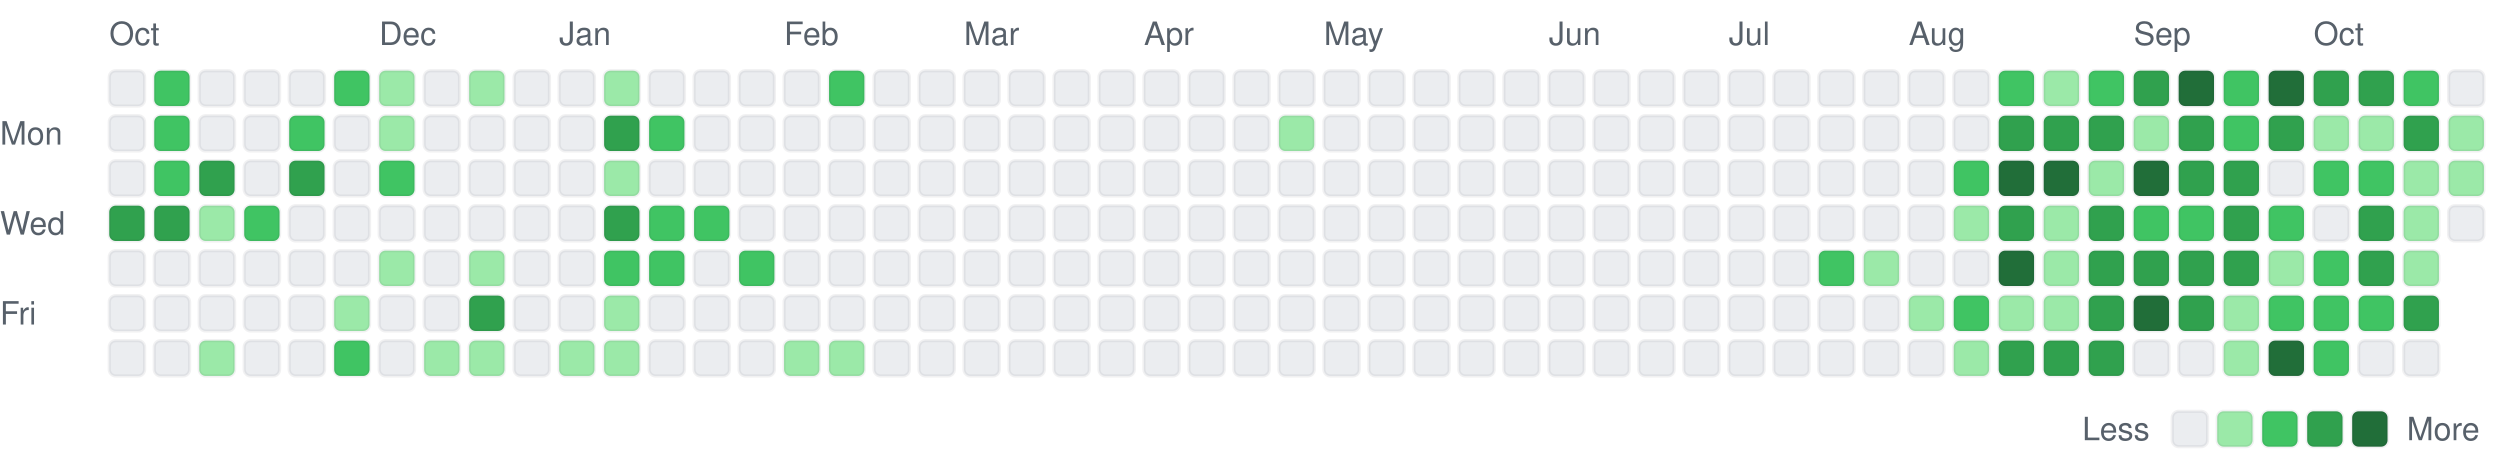
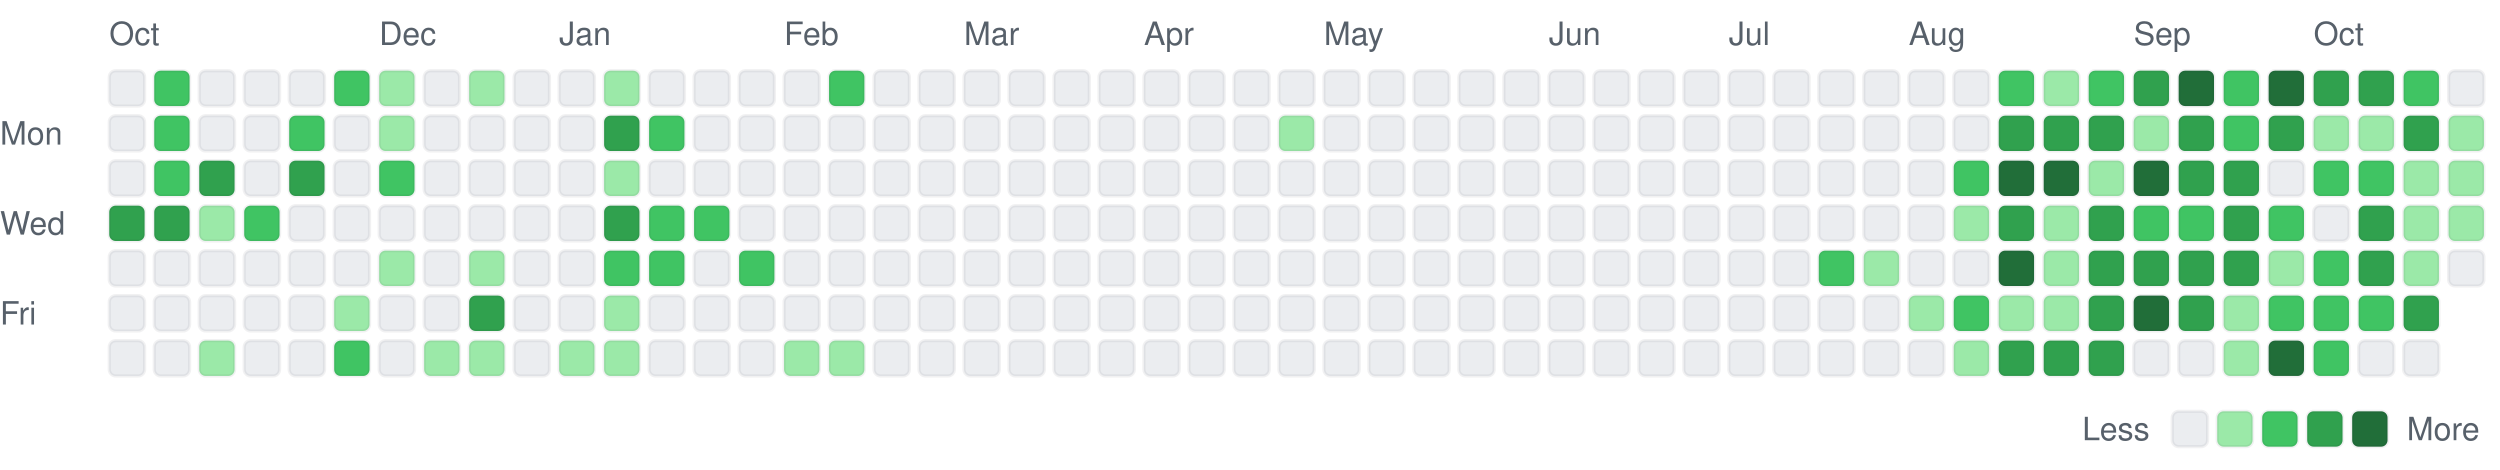
<svg xmlns="http://www.w3.org/2000/svg" width="778" height="146" viewBox="0 0 778 146" role="img" aria-label="LeetCode submissions per day, last 53 weeks">
  <style>text{font:10px -apple-system, Segoe UI, Helvetica, Arial, sans-serif;fill:#57606a}rect{rx:2px;ry:2px;stroke:rgba(27,31,35,.06);stroke-width:1px}.l0{fill:#ebedf0}.l1{fill:#9be9a8}.l2{fill:#40c463}.l3{fill:#30a14e}.l4{fill:#216e39}@media (prefers-color-scheme:dark){text{fill:#8b949e}rect{stroke:rgba(255,255,255,.05)}.l0{fill:#161b22}.l1{fill:#0e4429}.l2{fill:#006d32}.l3{fill:#26a641}.l4{fill:#39d353}}</style>
  <text x="34" y="14">Oct</text>
  <rect class="l0" x="34" y="22" width="11" height="11" />
  <rect class="l0" x="34" y="36" width="11" height="11" />
  <rect class="l0" x="34" y="50" width="11" height="11" />
  <rect class="l3" x="34" y="64" width="11" height="11" />
  <rect class="l0" x="34" y="78" width="11" height="11" />
  <rect class="l0" x="34" y="92" width="11" height="11" />
  <rect class="l0" x="34" y="106" width="11" height="11" />
  <rect class="l2" x="48" y="22" width="11" height="11" />
  <rect class="l2" x="48" y="36" width="11" height="11" />
  <rect class="l2" x="48" y="50" width="11" height="11" />
  <rect class="l3" x="48" y="64" width="11" height="11" />
  <rect class="l0" x="48" y="78" width="11" height="11" />
  <rect class="l0" x="48" y="92" width="11" height="11" />
  <rect class="l0" x="48" y="106" width="11" height="11" />
  <rect class="l0" x="62" y="22" width="11" height="11" />
  <rect class="l0" x="62" y="36" width="11" height="11" />
  <rect class="l3" x="62" y="50" width="11" height="11" />
  <rect class="l1" x="62" y="64" width="11" height="11" />
  <rect class="l0" x="62" y="78" width="11" height="11" />
  <rect class="l0" x="62" y="92" width="11" height="11" />
  <rect class="l1" x="62" y="106" width="11" height="11" />
  <rect class="l0" x="76" y="22" width="11" height="11" />
  <rect class="l0" x="76" y="36" width="11" height="11" />
  <rect class="l0" x="76" y="50" width="11" height="11" />
  <rect class="l2" x="76" y="64" width="11" height="11" />
  <rect class="l0" x="76" y="78" width="11" height="11" />
  <rect class="l0" x="76" y="92" width="11" height="11" />
  <rect class="l0" x="76" y="106" width="11" height="11" />
  <rect class="l0" x="90" y="22" width="11" height="11" />
  <rect class="l2" x="90" y="36" width="11" height="11" />
  <rect class="l3" x="90" y="50" width="11" height="11" />
  <rect class="l0" x="90" y="64" width="11" height="11" />
  <rect class="l0" x="90" y="78" width="11" height="11" />
  <rect class="l0" x="90" y="92" width="11" height="11" />
  <rect class="l0" x="90" y="106" width="11" height="11" />
  <rect class="l2" x="104" y="22" width="11" height="11" />
  <rect class="l0" x="104" y="36" width="11" height="11" />
  <rect class="l0" x="104" y="50" width="11" height="11" />
  <rect class="l0" x="104" y="64" width="11" height="11" />
  <rect class="l0" x="104" y="78" width="11" height="11" />
  <rect class="l1" x="104" y="92" width="11" height="11" />
  <rect class="l2" x="104" y="106" width="11" height="11" />
  <text x="118" y="14">Dec</text>
  <rect class="l1" x="118" y="22" width="11" height="11" />
  <rect class="l1" x="118" y="36" width="11" height="11" />
  <rect class="l2" x="118" y="50" width="11" height="11" />
  <rect class="l0" x="118" y="64" width="11" height="11" />
  <rect class="l1" x="118" y="78" width="11" height="11" />
  <rect class="l0" x="118" y="92" width="11" height="11" />
  <rect class="l0" x="118" y="106" width="11" height="11" />
  <rect class="l0" x="132" y="22" width="11" height="11" />
  <rect class="l0" x="132" y="36" width="11" height="11" />
  <rect class="l0" x="132" y="50" width="11" height="11" />
  <rect class="l0" x="132" y="64" width="11" height="11" />
  <rect class="l0" x="132" y="78" width="11" height="11" />
  <rect class="l0" x="132" y="92" width="11" height="11" />
  <rect class="l1" x="132" y="106" width="11" height="11" />
  <rect class="l1" x="146" y="22" width="11" height="11" />
  <rect class="l0" x="146" y="36" width="11" height="11" />
  <rect class="l0" x="146" y="50" width="11" height="11" />
  <rect class="l0" x="146" y="64" width="11" height="11" />
  <rect class="l1" x="146" y="78" width="11" height="11" />
  <rect class="l3" x="146" y="92" width="11" height="11" />
  <rect class="l1" x="146" y="106" width="11" height="11" />
  <rect class="l0" x="160" y="22" width="11" height="11" />
  <rect class="l0" x="160" y="36" width="11" height="11" />
  <rect class="l0" x="160" y="50" width="11" height="11" />
  <rect class="l0" x="160" y="64" width="11" height="11" />
  <rect class="l0" x="160" y="78" width="11" height="11" />
  <rect class="l0" x="160" y="92" width="11" height="11" />
  <rect class="l0" x="160" y="106" width="11" height="11" />
  <text x="174" y="14">Jan</text>
  <rect class="l0" x="174" y="22" width="11" height="11" />
  <rect class="l0" x="174" y="36" width="11" height="11" />
  <rect class="l0" x="174" y="50" width="11" height="11" />
  <rect class="l0" x="174" y="64" width="11" height="11" />
  <rect class="l0" x="174" y="78" width="11" height="11" />
  <rect class="l0" x="174" y="92" width="11" height="11" />
  <rect class="l1" x="174" y="106" width="11" height="11" />
  <rect class="l1" x="188" y="22" width="11" height="11" />
  <rect class="l3" x="188" y="36" width="11" height="11" />
  <rect class="l1" x="188" y="50" width="11" height="11" />
  <rect class="l3" x="188" y="64" width="11" height="11" />
  <rect class="l2" x="188" y="78" width="11" height="11" />
  <rect class="l1" x="188" y="92" width="11" height="11" />
  <rect class="l1" x="188" y="106" width="11" height="11" />
  <rect class="l0" x="202" y="22" width="11" height="11" />
  <rect class="l2" x="202" y="36" width="11" height="11" />
  <rect class="l0" x="202" y="50" width="11" height="11" />
  <rect class="l2" x="202" y="64" width="11" height="11" />
  <rect class="l2" x="202" y="78" width="11" height="11" />
  <rect class="l0" x="202" y="92" width="11" height="11" />
  <rect class="l0" x="202" y="106" width="11" height="11" />
  <rect class="l0" x="216" y="22" width="11" height="11" />
  <rect class="l0" x="216" y="36" width="11" height="11" />
  <rect class="l0" x="216" y="50" width="11" height="11" />
  <rect class="l2" x="216" y="64" width="11" height="11" />
  <rect class="l0" x="216" y="78" width="11" height="11" />
  <rect class="l0" x="216" y="92" width="11" height="11" />
  <rect class="l0" x="216" y="106" width="11" height="11" />
  <rect class="l0" x="230" y="22" width="11" height="11" />
  <rect class="l0" x="230" y="36" width="11" height="11" />
  <rect class="l0" x="230" y="50" width="11" height="11" />
  <rect class="l0" x="230" y="64" width="11" height="11" />
  <rect class="l2" x="230" y="78" width="11" height="11" />
  <rect class="l0" x="230" y="92" width="11" height="11" />
  <rect class="l0" x="230" y="106" width="11" height="11" />
  <text x="244" y="14">Feb</text>
  <rect class="l0" x="244" y="22" width="11" height="11" />
  <rect class="l0" x="244" y="36" width="11" height="11" />
  <rect class="l0" x="244" y="50" width="11" height="11" />
  <rect class="l0" x="244" y="64" width="11" height="11" />
  <rect class="l0" x="244" y="78" width="11" height="11" />
  <rect class="l0" x="244" y="92" width="11" height="11" />
  <rect class="l1" x="244" y="106" width="11" height="11" />
  <rect class="l2" x="258" y="22" width="11" height="11" />
  <rect class="l0" x="258" y="36" width="11" height="11" />
  <rect class="l0" x="258" y="50" width="11" height="11" />
  <rect class="l0" x="258" y="64" width="11" height="11" />
  <rect class="l0" x="258" y="78" width="11" height="11" />
  <rect class="l0" x="258" y="92" width="11" height="11" />
  <rect class="l1" x="258" y="106" width="11" height="11" />
  <rect class="l0" x="272" y="22" width="11" height="11" />
  <rect class="l0" x="272" y="36" width="11" height="11" />
  <rect class="l0" x="272" y="50" width="11" height="11" />
  <rect class="l0" x="272" y="64" width="11" height="11" />
  <rect class="l0" x="272" y="78" width="11" height="11" />
  <rect class="l0" x="272" y="92" width="11" height="11" />
  <rect class="l0" x="272" y="106" width="11" height="11" />
  <rect class="l0" x="286" y="22" width="11" height="11" />
  <rect class="l0" x="286" y="36" width="11" height="11" />
  <rect class="l0" x="286" y="50" width="11" height="11" />
  <rect class="l0" x="286" y="64" width="11" height="11" />
  <rect class="l0" x="286" y="78" width="11" height="11" />
  <rect class="l0" x="286" y="92" width="11" height="11" />
  <rect class="l0" x="286" y="106" width="11" height="11" />
  <text x="300" y="14">Mar</text>
  <rect class="l0" x="300" y="22" width="11" height="11" />
  <rect class="l0" x="300" y="36" width="11" height="11" />
  <rect class="l0" x="300" y="50" width="11" height="11" />
  <rect class="l0" x="300" y="64" width="11" height="11" />
  <rect class="l0" x="300" y="78" width="11" height="11" />
  <rect class="l0" x="300" y="92" width="11" height="11" />
  <rect class="l0" x="300" y="106" width="11" height="11" />
  <rect class="l0" x="314" y="22" width="11" height="11" />
  <rect class="l0" x="314" y="36" width="11" height="11" />
  <rect class="l0" x="314" y="50" width="11" height="11" />
  <rect class="l0" x="314" y="64" width="11" height="11" />
  <rect class="l0" x="314" y="78" width="11" height="11" />
  <rect class="l0" x="314" y="92" width="11" height="11" />
  <rect class="l0" x="314" y="106" width="11" height="11" />
  <rect class="l0" x="328" y="22" width="11" height="11" />
  <rect class="l0" x="328" y="36" width="11" height="11" />
  <rect class="l0" x="328" y="50" width="11" height="11" />
  <rect class="l0" x="328" y="64" width="11" height="11" />
  <rect class="l0" x="328" y="78" width="11" height="11" />
  <rect class="l0" x="328" y="92" width="11" height="11" />
  <rect class="l0" x="328" y="106" width="11" height="11" />
  <rect class="l0" x="342" y="22" width="11" height="11" />
  <rect class="l0" x="342" y="36" width="11" height="11" />
  <rect class="l0" x="342" y="50" width="11" height="11" />
  <rect class="l0" x="342" y="64" width="11" height="11" />
  <rect class="l0" x="342" y="78" width="11" height="11" />
  <rect class="l0" x="342" y="92" width="11" height="11" />
  <rect class="l0" x="342" y="106" width="11" height="11" />
  <text x="356" y="14">Apr</text>
  <rect class="l0" x="356" y="22" width="11" height="11" />
  <rect class="l0" x="356" y="36" width="11" height="11" />
  <rect class="l0" x="356" y="50" width="11" height="11" />
  <rect class="l0" x="356" y="64" width="11" height="11" />
  <rect class="l0" x="356" y="78" width="11" height="11" />
  <rect class="l0" x="356" y="92" width="11" height="11" />
  <rect class="l0" x="356" y="106" width="11" height="11" />
  <rect class="l0" x="370" y="22" width="11" height="11" />
  <rect class="l0" x="370" y="36" width="11" height="11" />
  <rect class="l0" x="370" y="50" width="11" height="11" />
  <rect class="l0" x="370" y="64" width="11" height="11" />
  <rect class="l0" x="370" y="78" width="11" height="11" />
  <rect class="l0" x="370" y="92" width="11" height="11" />
  <rect class="l0" x="370" y="106" width="11" height="11" />
  <rect class="l0" x="384" y="22" width="11" height="11" />
  <rect class="l0" x="384" y="36" width="11" height="11" />
  <rect class="l0" x="384" y="50" width="11" height="11" />
  <rect class="l0" x="384" y="64" width="11" height="11" />
  <rect class="l0" x="384" y="78" width="11" height="11" />
  <rect class="l0" x="384" y="92" width="11" height="11" />
  <rect class="l0" x="384" y="106" width="11" height="11" />
  <rect class="l0" x="398" y="22" width="11" height="11" />
  <rect class="l1" x="398" y="36" width="11" height="11" />
  <rect class="l0" x="398" y="50" width="11" height="11" />
  <rect class="l0" x="398" y="64" width="11" height="11" />
  <rect class="l0" x="398" y="78" width="11" height="11" />
  <rect class="l0" x="398" y="92" width="11" height="11" />
  <rect class="l0" x="398" y="106" width="11" height="11" />
  <text x="412" y="14">May</text>
  <rect class="l0" x="412" y="22" width="11" height="11" />
  <rect class="l0" x="412" y="36" width="11" height="11" />
  <rect class="l0" x="412" y="50" width="11" height="11" />
  <rect class="l0" x="412" y="64" width="11" height="11" />
  <rect class="l0" x="412" y="78" width="11" height="11" />
  <rect class="l0" x="412" y="92" width="11" height="11" />
  <rect class="l0" x="412" y="106" width="11" height="11" />
  <rect class="l0" x="426" y="22" width="11" height="11" />
  <rect class="l0" x="426" y="36" width="11" height="11" />
  <rect class="l0" x="426" y="50" width="11" height="11" />
  <rect class="l0" x="426" y="64" width="11" height="11" />
  <rect class="l0" x="426" y="78" width="11" height="11" />
  <rect class="l0" x="426" y="92" width="11" height="11" />
  <rect class="l0" x="426" y="106" width="11" height="11" />
  <rect class="l0" x="440" y="22" width="11" height="11" />
  <rect class="l0" x="440" y="36" width="11" height="11" />
  <rect class="l0" x="440" y="50" width="11" height="11" />
  <rect class="l0" x="440" y="64" width="11" height="11" />
  <rect class="l0" x="440" y="78" width="11" height="11" />
  <rect class="l0" x="440" y="92" width="11" height="11" />
  <rect class="l0" x="440" y="106" width="11" height="11" />
  <rect class="l0" x="454" y="22" width="11" height="11" />
  <rect class="l0" x="454" y="36" width="11" height="11" />
  <rect class="l0" x="454" y="50" width="11" height="11" />
  <rect class="l0" x="454" y="64" width="11" height="11" />
  <rect class="l0" x="454" y="78" width="11" height="11" />
  <rect class="l0" x="454" y="92" width="11" height="11" />
  <rect class="l0" x="454" y="106" width="11" height="11" />
  <rect class="l0" x="468" y="22" width="11" height="11" />
  <rect class="l0" x="468" y="36" width="11" height="11" />
  <rect class="l0" x="468" y="50" width="11" height="11" />
  <rect class="l0" x="468" y="64" width="11" height="11" />
  <rect class="l0" x="468" y="78" width="11" height="11" />
  <rect class="l0" x="468" y="92" width="11" height="11" />
  <rect class="l0" x="468" y="106" width="11" height="11" />
  <text x="482" y="14">Jun</text>
  <rect class="l0" x="482" y="22" width="11" height="11" />
  <rect class="l0" x="482" y="36" width="11" height="11" />
  <rect class="l0" x="482" y="50" width="11" height="11" />
  <rect class="l0" x="482" y="64" width="11" height="11" />
  <rect class="l0" x="482" y="78" width="11" height="11" />
  <rect class="l0" x="482" y="92" width="11" height="11" />
  <rect class="l0" x="482" y="106" width="11" height="11" />
  <rect class="l0" x="496" y="22" width="11" height="11" />
  <rect class="l0" x="496" y="36" width="11" height="11" />
  <rect class="l0" x="496" y="50" width="11" height="11" />
  <rect class="l0" x="496" y="64" width="11" height="11" />
  <rect class="l0" x="496" y="78" width="11" height="11" />
  <rect class="l0" x="496" y="92" width="11" height="11" />
  <rect class="l0" x="496" y="106" width="11" height="11" />
  <rect class="l0" x="510" y="22" width="11" height="11" />
  <rect class="l0" x="510" y="36" width="11" height="11" />
  <rect class="l0" x="510" y="50" width="11" height="11" />
  <rect class="l0" x="510" y="64" width="11" height="11" />
  <rect class="l0" x="510" y="78" width="11" height="11" />
  <rect class="l0" x="510" y="92" width="11" height="11" />
  <rect class="l0" x="510" y="106" width="11" height="11" />
  <rect class="l0" x="524" y="22" width="11" height="11" />
  <rect class="l0" x="524" y="36" width="11" height="11" />
  <rect class="l0" x="524" y="50" width="11" height="11" />
  <rect class="l0" x="524" y="64" width="11" height="11" />
  <rect class="l0" x="524" y="78" width="11" height="11" />
  <rect class="l0" x="524" y="92" width="11" height="11" />
  <rect class="l0" x="524" y="106" width="11" height="11" />
  <text x="538" y="14">Jul</text>
  <rect class="l0" x="538" y="22" width="11" height="11" />
  <rect class="l0" x="538" y="36" width="11" height="11" />
  <rect class="l0" x="538" y="50" width="11" height="11" />
  <rect class="l0" x="538" y="64" width="11" height="11" />
  <rect class="l0" x="538" y="78" width="11" height="11" />
  <rect class="l0" x="538" y="92" width="11" height="11" />
  <rect class="l0" x="538" y="106" width="11" height="11" />
  <rect class="l0" x="552" y="22" width="11" height="11" />
  <rect class="l0" x="552" y="36" width="11" height="11" />
  <rect class="l0" x="552" y="50" width="11" height="11" />
  <rect class="l0" x="552" y="64" width="11" height="11" />
  <rect class="l0" x="552" y="78" width="11" height="11" />
  <rect class="l0" x="552" y="92" width="11" height="11" />
  <rect class="l0" x="552" y="106" width="11" height="11" />
  <rect class="l0" x="566" y="22" width="11" height="11" />
  <rect class="l0" x="566" y="36" width="11" height="11" />
  <rect class="l0" x="566" y="50" width="11" height="11" />
  <rect class="l0" x="566" y="64" width="11" height="11" />
  <rect class="l2" x="566" y="78" width="11" height="11" />
  <rect class="l0" x="566" y="92" width="11" height="11" />
  <rect class="l0" x="566" y="106" width="11" height="11" />
  <rect class="l0" x="580" y="22" width="11" height="11" />
  <rect class="l0" x="580" y="36" width="11" height="11" />
  <rect class="l0" x="580" y="50" width="11" height="11" />
  <rect class="l0" x="580" y="64" width="11" height="11" />
  <rect class="l1" x="580" y="78" width="11" height="11" />
  <rect class="l0" x="580" y="92" width="11" height="11" />
  <rect class="l0" x="580" y="106" width="11" height="11" />
  <text x="594" y="14">Aug</text>
  <rect class="l0" x="594" y="22" width="11" height="11" />
  <rect class="l0" x="594" y="36" width="11" height="11" />
  <rect class="l0" x="594" y="50" width="11" height="11" />
  <rect class="l0" x="594" y="64" width="11" height="11" />
  <rect class="l0" x="594" y="78" width="11" height="11" />
  <rect class="l1" x="594" y="92" width="11" height="11" />
  <rect class="l0" x="594" y="106" width="11" height="11" />
  <rect class="l0" x="608" y="22" width="11" height="11" />
  <rect class="l0" x="608" y="36" width="11" height="11" />
  <rect class="l2" x="608" y="50" width="11" height="11" />
  <rect class="l1" x="608" y="64" width="11" height="11" />
  <rect class="l0" x="608" y="78" width="11" height="11" />
  <rect class="l2" x="608" y="92" width="11" height="11" />
  <rect class="l1" x="608" y="106" width="11" height="11" />
  <rect class="l2" x="622" y="22" width="11" height="11" />
  <rect class="l3" x="622" y="36" width="11" height="11" />
  <rect class="l4" x="622" y="50" width="11" height="11" />
  <rect class="l3" x="622" y="64" width="11" height="11" />
  <rect class="l4" x="622" y="78" width="11" height="11" />
  <rect class="l1" x="622" y="92" width="11" height="11" />
  <rect class="l3" x="622" y="106" width="11" height="11" />
  <rect class="l1" x="636" y="22" width="11" height="11" />
  <rect class="l3" x="636" y="36" width="11" height="11" />
  <rect class="l4" x="636" y="50" width="11" height="11" />
  <rect class="l1" x="636" y="64" width="11" height="11" />
  <rect class="l1" x="636" y="78" width="11" height="11" />
  <rect class="l1" x="636" y="92" width="11" height="11" />
  <rect class="l3" x="636" y="106" width="11" height="11" />
  <rect class="l2" x="650" y="22" width="11" height="11" />
  <rect class="l3" x="650" y="36" width="11" height="11" />
  <rect class="l1" x="650" y="50" width="11" height="11" />
  <rect class="l3" x="650" y="64" width="11" height="11" />
  <rect class="l3" x="650" y="78" width="11" height="11" />
  <rect class="l3" x="650" y="92" width="11" height="11" />
  <rect class="l3" x="650" y="106" width="11" height="11" />
  <text x="664" y="14">Sep</text>
  <rect class="l3" x="664" y="22" width="11" height="11" />
  <rect class="l1" x="664" y="36" width="11" height="11" />
  <rect class="l4" x="664" y="50" width="11" height="11" />
  <rect class="l2" x="664" y="64" width="11" height="11" />
  <rect class="l3" x="664" y="78" width="11" height="11" />
  <rect class="l4" x="664" y="92" width="11" height="11" />
  <rect class="l0" x="664" y="106" width="11" height="11" />
  <rect class="l4" x="678" y="22" width="11" height="11" />
  <rect class="l3" x="678" y="36" width="11" height="11" />
  <rect class="l3" x="678" y="50" width="11" height="11" />
  <rect class="l2" x="678" y="64" width="11" height="11" />
  <rect class="l3" x="678" y="78" width="11" height="11" />
  <rect class="l3" x="678" y="92" width="11" height="11" />
  <rect class="l0" x="678" y="106" width="11" height="11" />
  <rect class="l2" x="692" y="22" width="11" height="11" />
  <rect class="l2" x="692" y="36" width="11" height="11" />
  <rect class="l3" x="692" y="50" width="11" height="11" />
  <rect class="l3" x="692" y="64" width="11" height="11" />
  <rect class="l3" x="692" y="78" width="11" height="11" />
  <rect class="l1" x="692" y="92" width="11" height="11" />
  <rect class="l1" x="692" y="106" width="11" height="11" />
  <rect class="l4" x="706" y="22" width="11" height="11" />
  <rect class="l3" x="706" y="36" width="11" height="11" />
  <rect class="l0" x="706" y="50" width="11" height="11" />
  <rect class="l2" x="706" y="64" width="11" height="11" />
  <rect class="l1" x="706" y="78" width="11" height="11" />
  <rect class="l2" x="706" y="92" width="11" height="11" />
  <rect class="l4" x="706" y="106" width="11" height="11" />
  <text x="720" y="14">Oct</text>
  <rect class="l3" x="720" y="22" width="11" height="11" />
  <rect class="l1" x="720" y="36" width="11" height="11" />
  <rect class="l2" x="720" y="50" width="11" height="11" />
  <rect class="l0" x="720" y="64" width="11" height="11" />
  <rect class="l2" x="720" y="78" width="11" height="11" />
  <rect class="l2" x="720" y="92" width="11" height="11" />
  <rect class="l2" x="720" y="106" width="11" height="11" />
  <rect class="l3" x="734" y="22" width="11" height="11" />
  <rect class="l1" x="734" y="36" width="11" height="11" />
  <rect class="l2" x="734" y="50" width="11" height="11" />
  <rect class="l3" x="734" y="64" width="11" height="11" />
  <rect class="l3" x="734" y="78" width="11" height="11" />
  <rect class="l2" x="734" y="92" width="11" height="11" />
  <rect class="l0" x="734" y="106" width="11" height="11" />
  <rect class="l2" x="748" y="22" width="11" height="11" />
  <rect class="l3" x="748" y="36" width="11" height="11" />
  <rect class="l1" x="748" y="50" width="11" height="11" />
  <rect class="l1" x="748" y="64" width="11" height="11" />
  <rect class="l1" x="748" y="78" width="11" height="11" />
  <rect class="l3" x="748" y="92" width="11" height="11" />
  <rect class="l0" x="748" y="106" width="11" height="11" />
  <rect class="l0" x="762" y="22" width="11" height="11" />
  <rect class="l1" x="762" y="36" width="11" height="11" />
  <rect class="l1" x="762" y="50" width="11" height="11" />
-   <rect class="l0" x="762" y="64" width="11" height="11" />
+   <rect class="l1" x="762" y="64" width="11" height="11" />
+   <rect class="l0" x="762" y="78" width="11" height="11" />
  <text x="0" y="45">Mon</text>
  <text x="0" y="73">Wed</text>
  <text x="0" y="101">Fri</text>
  <text x="648" y="137">Less</text>
  <rect class="l0" x="676" y="128" width="11" height="11" />
  <rect class="l1" x="690" y="128" width="11" height="11" />
  <rect class="l2" x="704" y="128" width="11" height="11" />
  <rect class="l3" x="718" y="128" width="11" height="11" />
  <rect class="l4" x="732" y="128" width="11" height="11" />
  <text x="749" y="137">More</text>
</svg>
